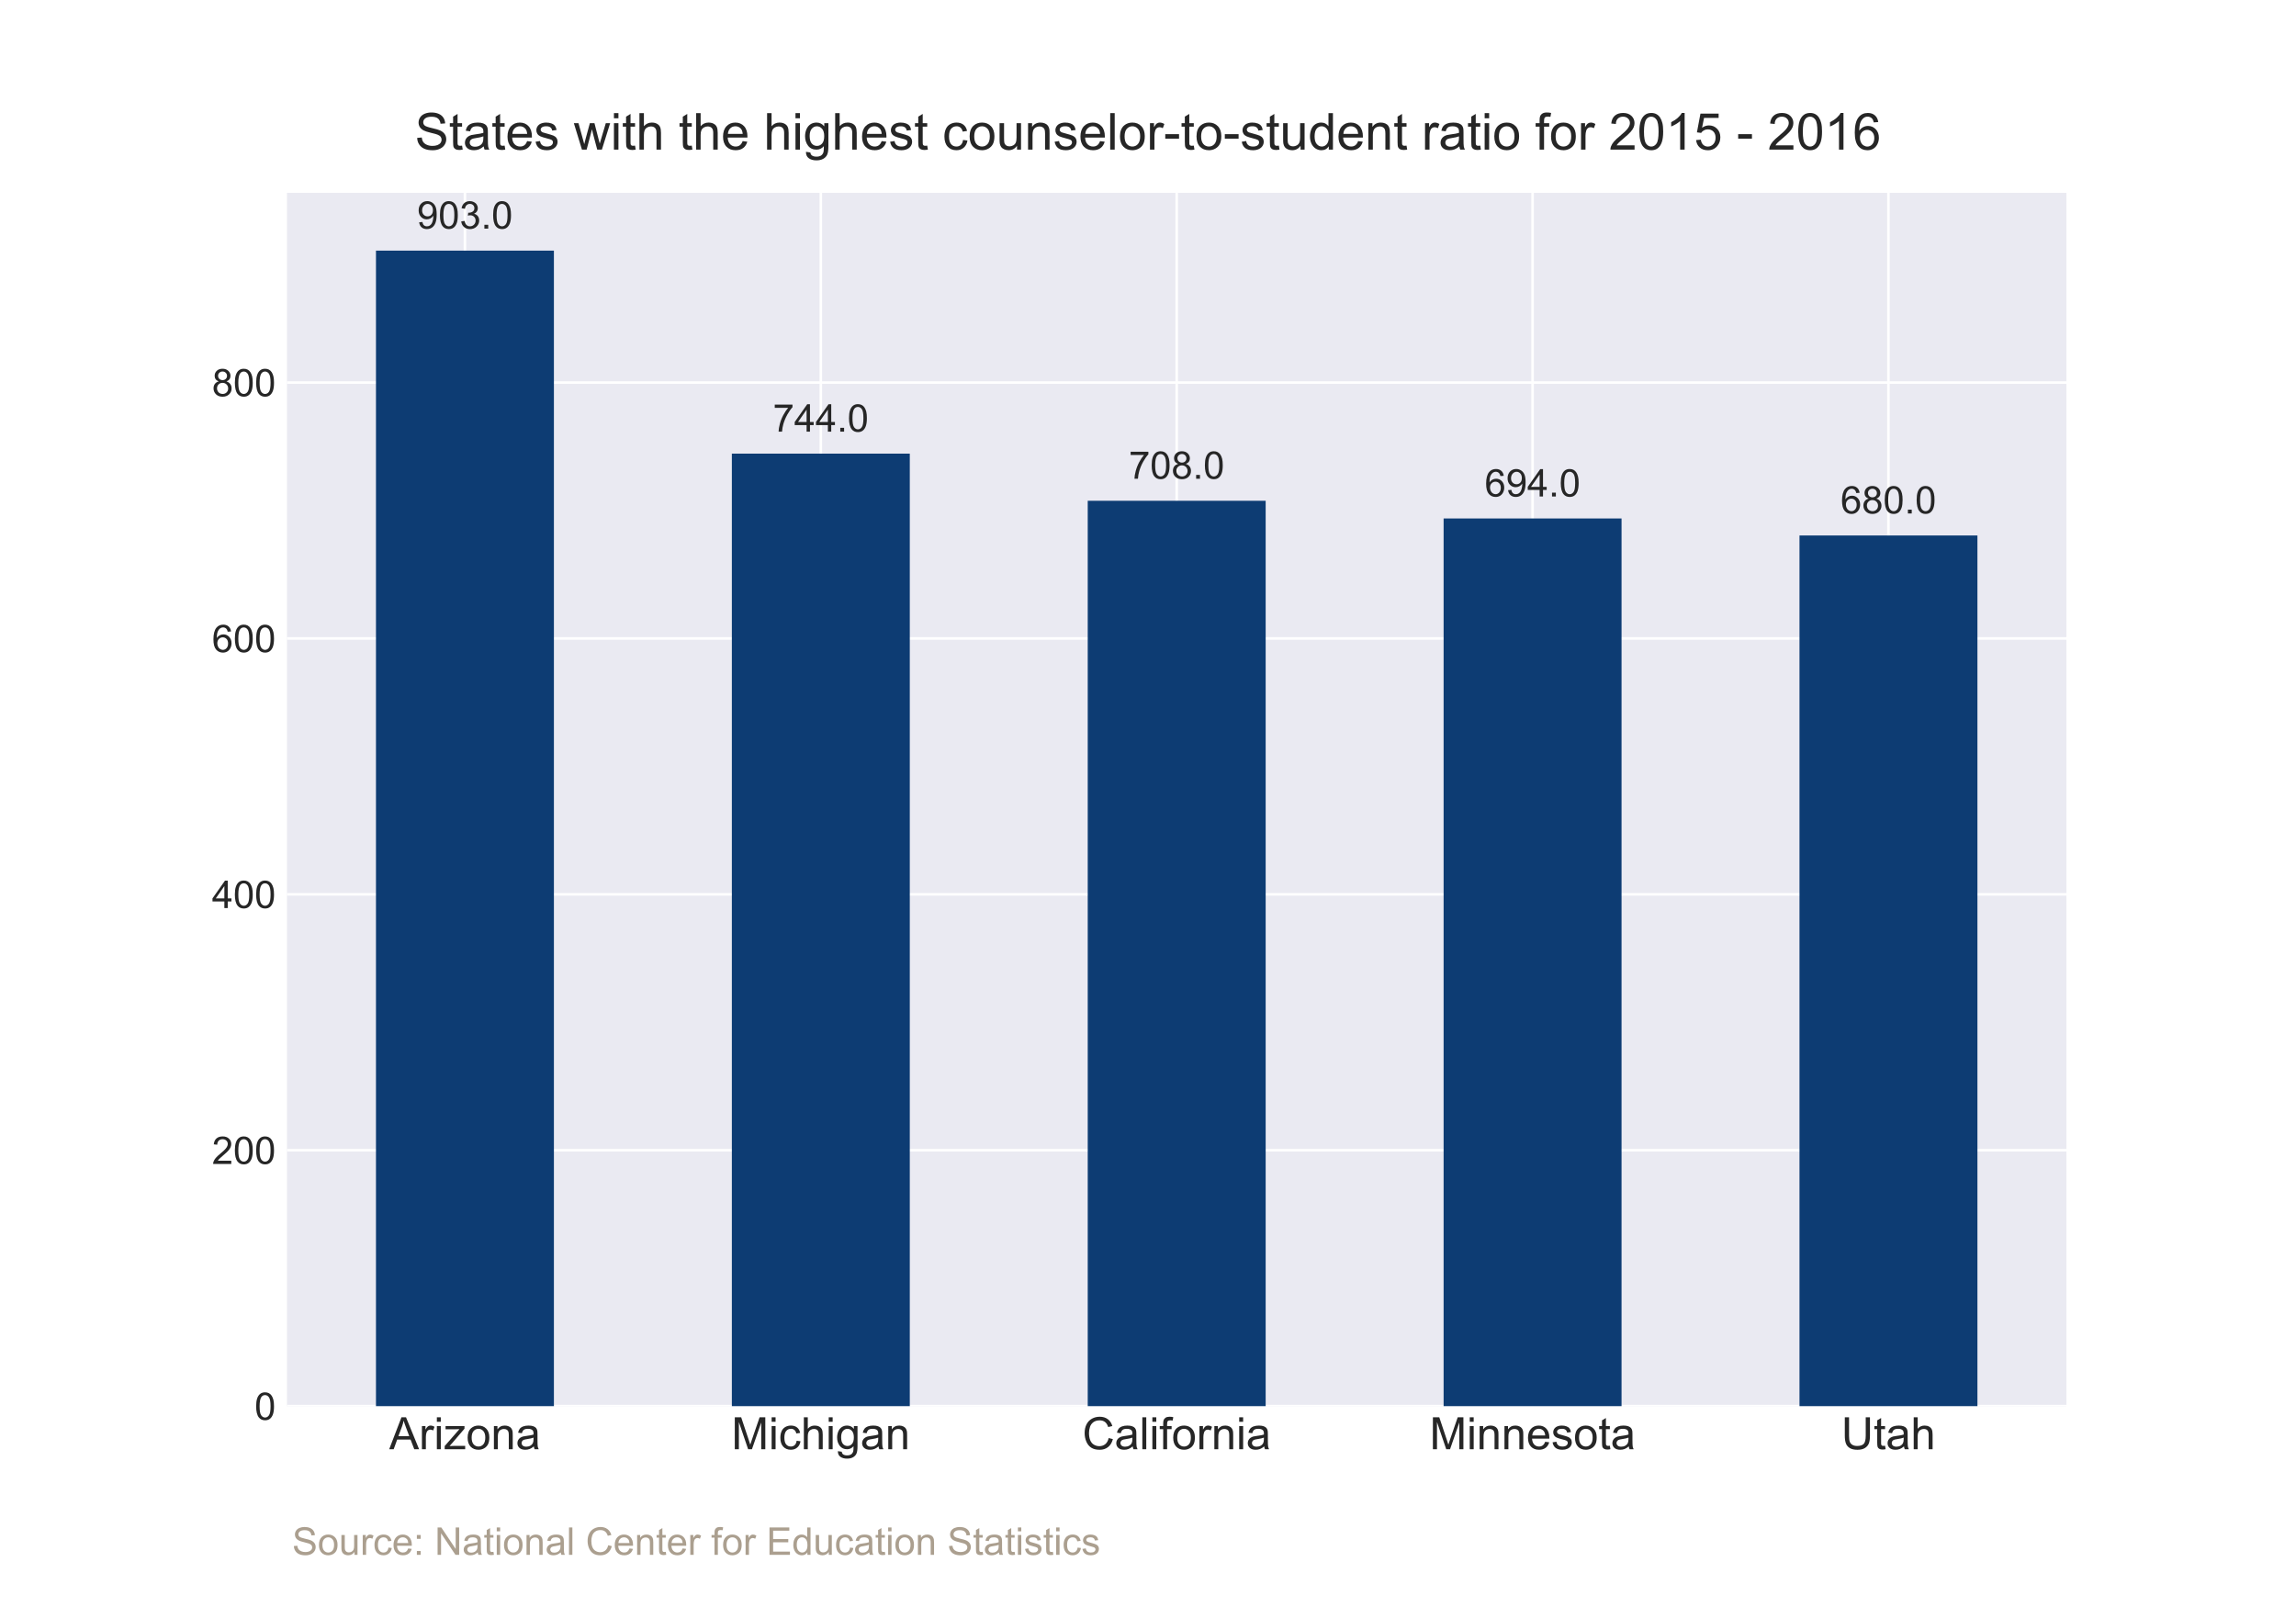
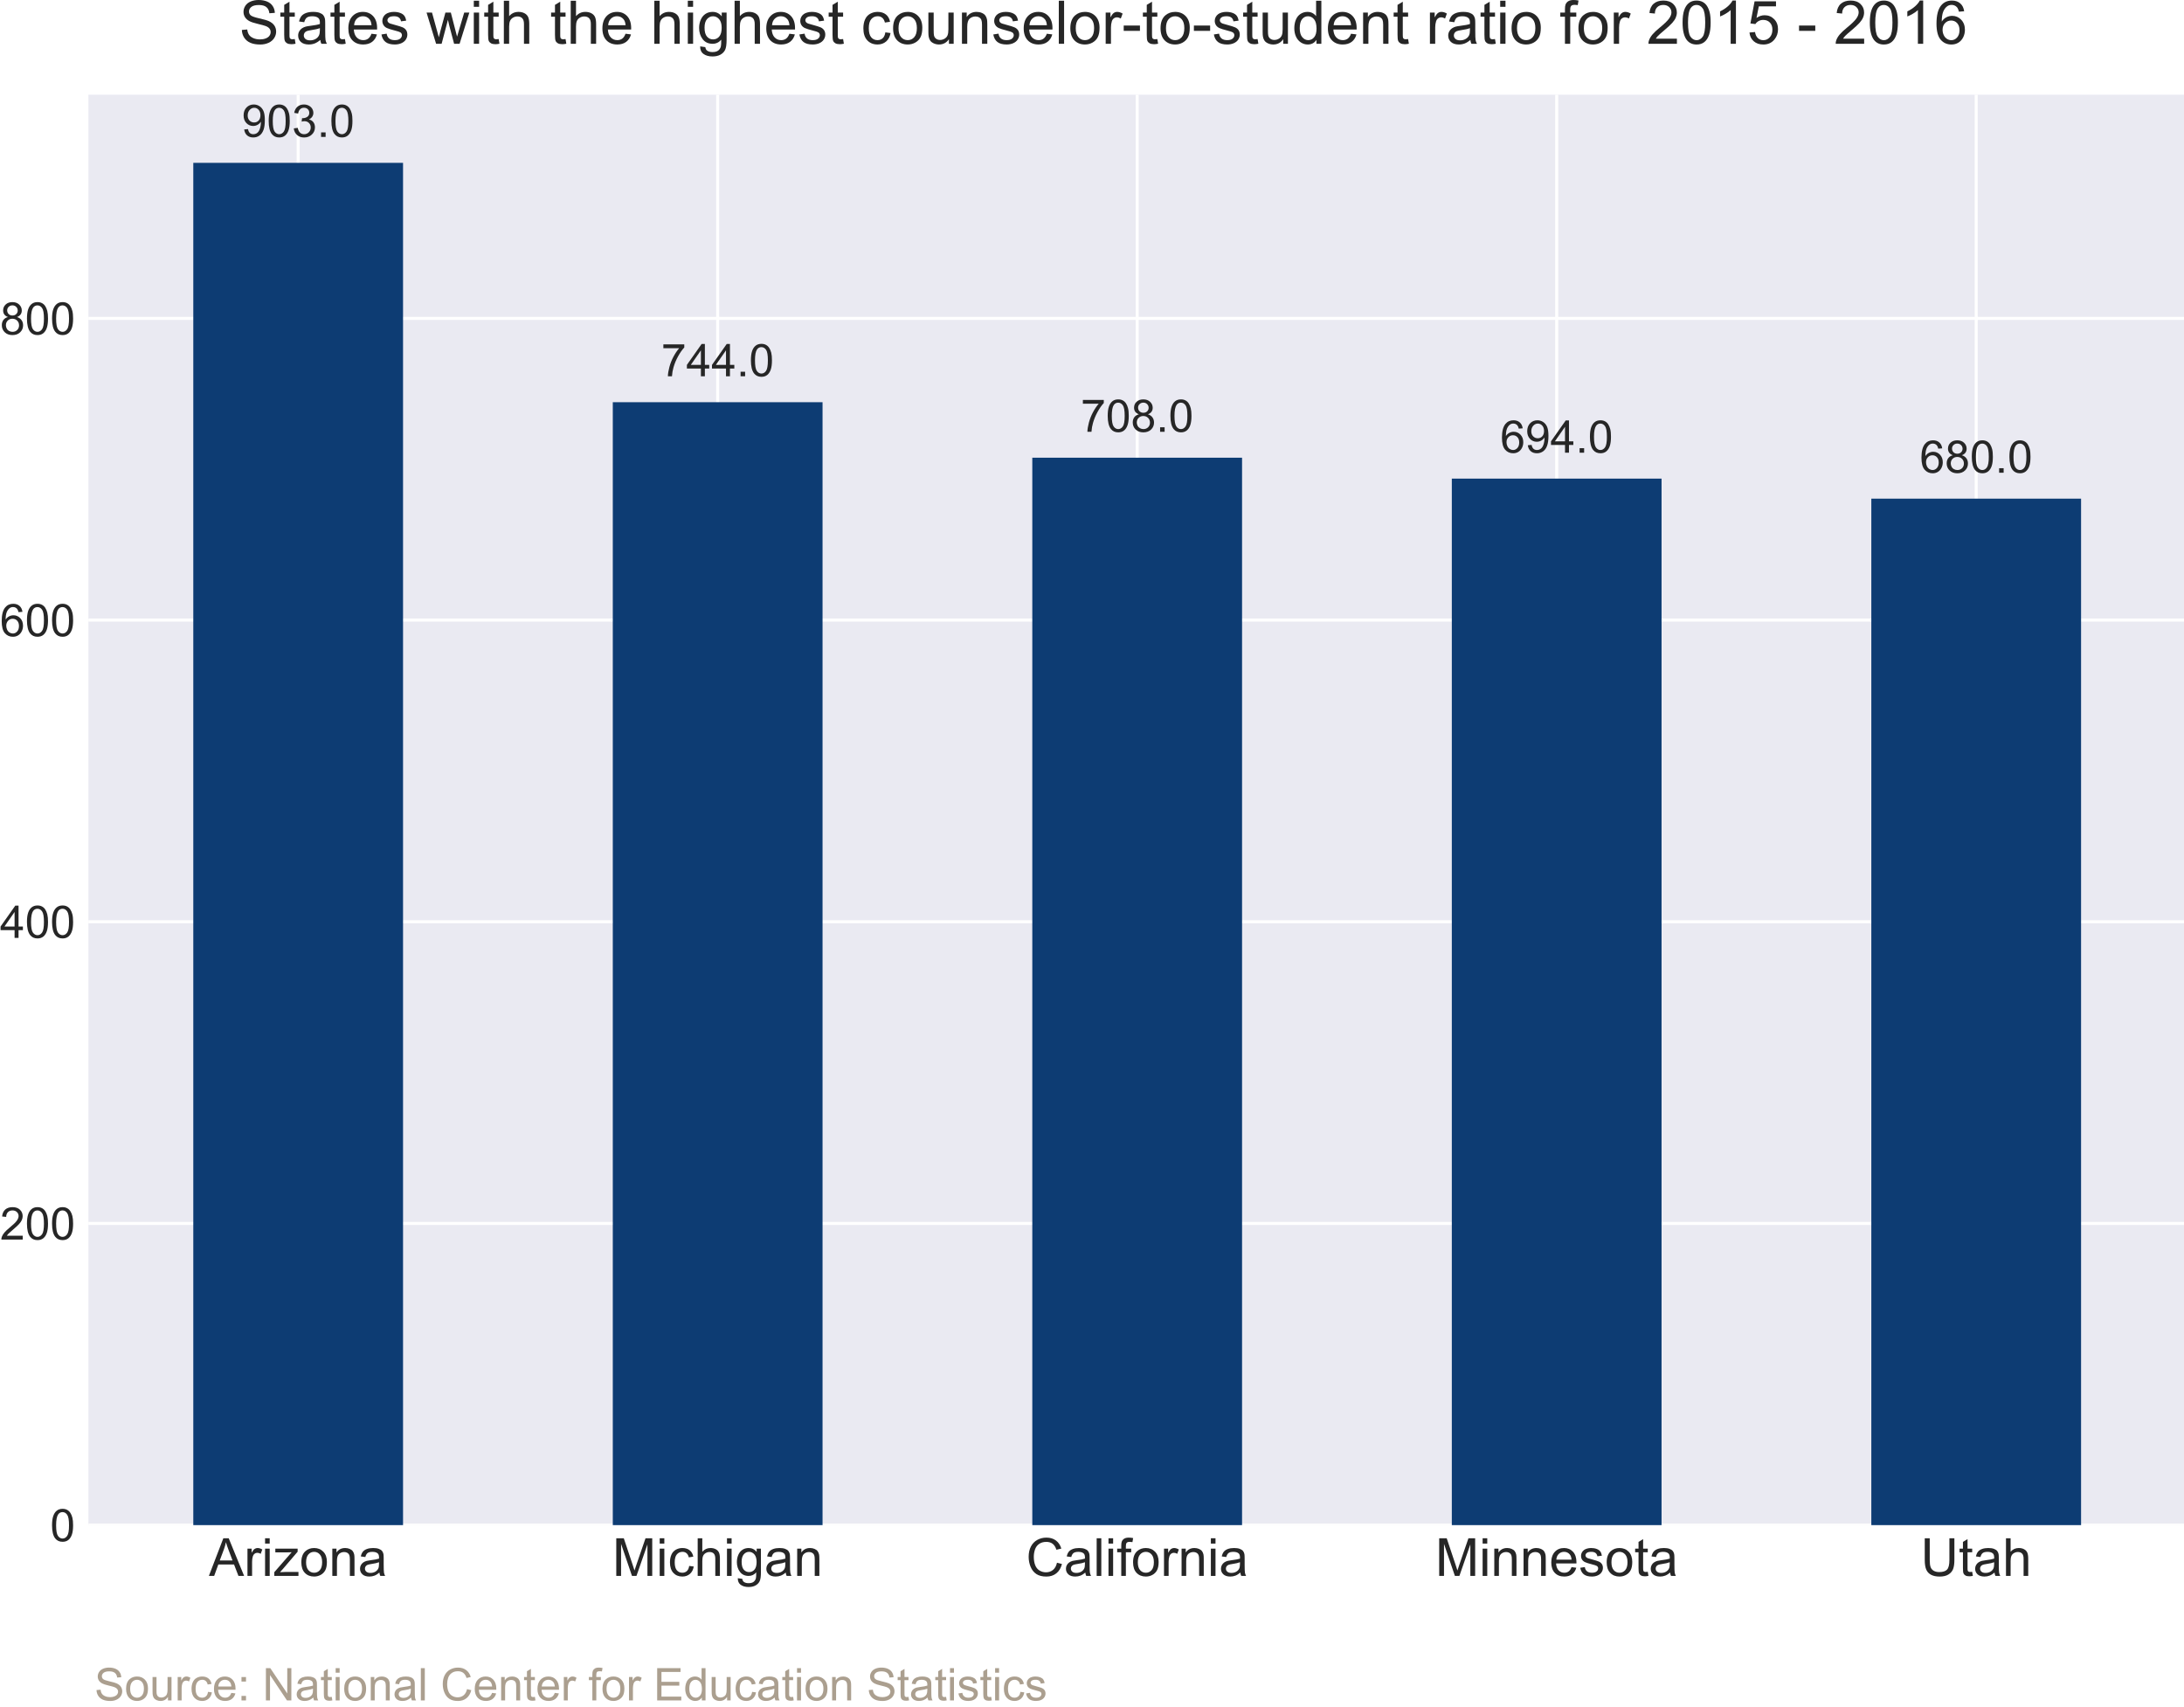
- <svg xmlns="http://www.w3.org/2000/svg" xmlns:xlink="http://www.w3.org/1999/xlink" height="504pt" version="1.1" viewBox="0 0 720 504" width="720pt">
+ <svg xmlns="http://www.w3.org/2000/svg" xmlns:xlink="http://www.w3.org/1999/xlink" height="454pt" version="1.1" viewBox="0 0 581 454" width="581pt">
  <defs>
    <style type="text/css">
*{stroke-linecap:butt;stroke-linejoin:round;}
  </style>
  </defs>
  <g id="figure_1">
    <g id="patch_1">
-       <path d="M 0 504  L 720 504  L 720 0  L 0 0  z " style="fill:#ffffff;" />
+       <path d="M 0 454.746  L 581.519 454.746  L 581.519 0  L 0 0  z " style="fill:#ffffff;" />
    </g>
    <g id="axes_1">
      <g id="patch_2">
-         <path d="M 90 441  L 648 441  L 648 60.48  L 90 60.48  z " style="fill:#eaeaf2;" />
+         <path d="M 23.519 405.72  L 581.519 405.72  L 581.519 25.2  L 23.519 25.2  z " style="fill:#eaeaf2;" />
      </g>
      <g id="matplotlib.axis_1">
        <g id="xtick_1">
          <g id="line2d_1">
-             <path clip-path="url(#p27913b00e4)" d="M 145.8 441  L 145.8 60.48  " style="fill:none;stroke:#ffffff;stroke-linecap:round;stroke-width:0.8;" />
+             <path clip-path="url(#p0f7b3bf9e7)" d="M 79.319 405.72  L 79.319 25.2  " style="fill:none;stroke:#ffffff;stroke-linecap:round;stroke-width:0.8;" />
          </g>
          <g id="line2d_2" />
          <g id="text_1">
            <defs>
              <path d="M -0.141 0  L 27.344 71.578  L 37.547 71.578  L 66.844 0  L 56.062 0  L 47.703 21.688  L 17.781 21.688  L 9.906 0  z M 20.516 29.391  L 44.781 29.391  L 37.312 49.219  Q 33.891 58.25 32.234 64.062  Q 30.859 57.172 28.375 50.391  z " id="ArialMT-41" />
              <path d="M 6.5 0  L 6.5 51.859  L 14.406 51.859  L 14.406 44  Q 17.438 49.516 20 51.266  Q 22.562 53.031 25.641 53.031  Q 30.078 53.031 34.672 50.203  L 31.641 42.047  Q 28.422 43.953 25.203 43.953  Q 22.312 43.953 20.016 42.219  Q 17.719 40.484 16.75 37.406  Q 15.281 32.719 15.281 27.156  L 15.281 0  z " id="ArialMT-72" />
              <path d="M 6.641 61.469  L 6.641 71.578  L 15.438 71.578  L 15.438 61.469  z M 6.641 0  L 6.641 51.859  L 15.438 51.859  L 15.438 0  z " id="ArialMT-69" />
              <path d="M 1.953 0  L 1.953 7.125  L 34.969 45.016  Q 29.344 44.734 25.047 44.734  L 3.906 44.734  L 3.906 51.859  L 46.297 51.859  L 46.297 46.047  L 18.219 13.141  L 12.797 7.125  Q 18.703 7.562 23.875 7.562  L 47.859 7.562  L 47.859 0  z " id="ArialMT-7a" />
              <path d="M 3.328 25.922  Q 3.328 40.328 11.328 47.266  Q 18.016 53.031 27.641 53.031  Q 38.328 53.031 45.109 46.016  Q 51.906 39.016 51.906 26.656  Q 51.906 16.656 48.906 10.906  Q 45.906 5.172 40.156 2  Q 34.422 -1.172 27.641 -1.172  Q 16.75 -1.172 10.031 5.812  Q 3.328 12.797 3.328 25.922  z M 12.359 25.922  Q 12.359 15.969 16.703 11.016  Q 21.047 6.062 27.641 6.062  Q 34.188 6.062 38.531 11.031  Q 42.875 16.016 42.875 26.219  Q 42.875 35.844 38.5 40.797  Q 34.125 45.75 27.641 45.75  Q 21.047 45.75 16.703 40.812  Q 12.359 35.891 12.359 25.922  z " id="ArialMT-6f" />
              <path d="M 6.594 0  L 6.594 51.859  L 14.5 51.859  L 14.5 44.484  Q 20.219 53.031 31 53.031  Q 35.688 53.031 39.625 51.344  Q 43.562 49.656 45.516 46.922  Q 47.469 44.188 48.25 40.438  Q 48.734 37.984 48.734 31.891  L 48.734 0  L 39.938 0  L 39.938 31.547  Q 39.938 36.922 38.906 39.578  Q 37.891 42.234 35.281 43.812  Q 32.672 45.406 29.156 45.406  Q 23.531 45.406 19.453 41.844  Q 15.375 38.281 15.375 28.328  L 15.375 0  z " id="ArialMT-6e" />
              <path d="M 40.438 6.391  Q 35.547 2.25 31.031 0.531  Q 26.516 -1.172 21.344 -1.172  Q 12.797 -1.172 8.203 3  Q 3.609 7.172 3.609 13.672  Q 3.609 17.484 5.344 20.625  Q 7.078 23.781 9.891 25.688  Q 12.703 27.594 16.219 28.562  Q 18.797 29.25 24.031 29.891  Q 34.672 31.156 39.703 32.906  Q 39.75 34.719 39.75 35.203  Q 39.75 40.578 37.25 42.781  Q 33.891 45.75 27.25 45.75  Q 21.047 45.75 18.094 43.578  Q 15.141 41.406 13.719 35.891  L 5.125 37.062  Q 6.297 42.578 8.984 45.969  Q 11.672 49.359 16.75 51.188  Q 21.828 53.031 28.516 53.031  Q 35.156 53.031 39.297 51.469  Q 43.453 49.906 45.406 47.531  Q 47.359 45.172 48.141 41.547  Q 48.578 39.312 48.578 33.453  L 48.578 21.734  Q 48.578 9.469 49.141 6.219  Q 49.703 2.984 51.375 0  L 42.188 0  Q 40.828 2.734 40.438 6.391  z M 39.703 26.031  Q 34.906 24.078 25.344 22.703  Q 19.922 21.922 17.672 20.938  Q 15.438 19.969 14.203 18.094  Q 12.984 16.219 12.984 13.922  Q 12.984 10.406 15.641 8.062  Q 18.312 5.719 23.438 5.719  Q 28.516 5.719 32.469 7.938  Q 36.422 10.156 38.281 14.016  Q 39.703 17 39.703 22.797  z " id="ArialMT-61" />
            </defs>
-             <g style="fill:#262626;" transform="translate(122.0667 454.5209)scale(0.14 -0.14)">
+             <g style="fill:#262626;" transform="translate(55.58609 419.2409)scale(0.14 -0.14)">
              <use xlink:href="#ArialMT-41" />
              <use x="66.699" xlink:href="#ArialMT-72" />
              <use x="100" xlink:href="#ArialMT-69" />
              <use x="122.217" xlink:href="#ArialMT-7a" />
              <use x="172.217" xlink:href="#ArialMT-6f" />
              <use x="227.832" xlink:href="#ArialMT-6e" />
              <use x="283.447" xlink:href="#ArialMT-61" />
            </g>
          </g>
        </g>
        <g id="xtick_2">
          <g id="line2d_3">
-             <path clip-path="url(#p27913b00e4)" d="M 257.4 441  L 257.4 60.48  " style="fill:none;stroke:#ffffff;stroke-linecap:round;stroke-width:0.8;" />
+             <path clip-path="url(#p0f7b3bf9e7)" d="M 190.919 405.72  L 190.919 25.2  " style="fill:none;stroke:#ffffff;stroke-linecap:round;stroke-width:0.8;" />
          </g>
          <g id="line2d_4" />
          <g id="text_2">
            <defs>
              <path d="M 7.422 0  L 7.422 71.578  L 21.688 71.578  L 38.625 20.906  Q 40.969 13.812 42.047 10.297  Q 43.266 14.203 45.844 21.781  L 62.984 71.578  L 75.734 71.578  L 75.734 0  L 66.609 0  L 66.609 59.906  L 45.797 0  L 37.25 0  L 16.547 60.938  L 16.547 0  z " id="ArialMT-4d" />
              <path d="M 40.438 19  L 49.078 17.875  Q 47.656 8.938 41.812 3.875  Q 35.984 -1.172 27.484 -1.172  Q 16.844 -1.172 10.375 5.781  Q 3.906 12.75 3.906 25.734  Q 3.906 34.125 6.688 40.422  Q 9.469 46.734 15.156 49.875  Q 20.844 53.031 27.547 53.031  Q 35.984 53.031 41.359 48.75  Q 46.734 44.484 48.25 36.625  L 39.703 35.297  Q 38.484 40.531 35.375 43.156  Q 32.281 45.797 27.875 45.797  Q 21.234 45.797 17.078 41.031  Q 12.938 36.281 12.938 25.984  Q 12.938 15.531 16.938 10.797  Q 20.953 6.062 27.391 6.062  Q 32.562 6.062 36.031 9.234  Q 39.5 12.406 40.438 19  z " id="ArialMT-63" />
              <path d="M 6.594 0  L 6.594 71.578  L 15.375 71.578  L 15.375 45.906  Q 21.531 53.031 30.906 53.031  Q 36.672 53.031 40.922 50.75  Q 45.172 48.484 47 44.484  Q 48.828 40.484 48.828 32.859  L 48.828 0  L 40.047 0  L 40.047 32.859  Q 40.047 39.453 37.188 42.453  Q 34.328 45.453 29.109 45.453  Q 25.203 45.453 21.75 43.422  Q 18.312 41.406 16.844 37.938  Q 15.375 34.469 15.375 28.375  L 15.375 0  z " id="ArialMT-68" />
              <path d="M 4.984 -4.297  L 13.531 -5.562  Q 14.062 -9.516 16.5 -11.328  Q 19.781 -13.766 25.438 -13.766  Q 31.547 -13.766 34.859 -11.328  Q 38.188 -8.891 39.359 -4.5  Q 40.047 -1.812 39.984 6.781  Q 34.234 0 25.641 0  Q 14.938 0 9.078 7.719  Q 3.219 15.438 3.219 26.219  Q 3.219 33.641 5.906 39.906  Q 8.594 46.188 13.688 49.609  Q 18.797 53.031 25.688 53.031  Q 34.859 53.031 40.828 45.609  L 40.828 51.859  L 48.922 51.859  L 48.922 7.031  Q 48.922 -5.078 46.453 -10.125  Q 44 -15.188 38.641 -18.109  Q 33.297 -21.047 25.484 -21.047  Q 16.219 -21.047 10.5 -16.875  Q 4.781 -12.703 4.984 -4.297  z M 12.25 26.859  Q 12.25 16.656 16.297 11.969  Q 20.359 7.281 26.469 7.281  Q 32.516 7.281 36.609 11.938  Q 40.719 16.609 40.719 26.562  Q 40.719 36.078 36.5 40.906  Q 32.281 45.75 26.312 45.75  Q 20.453 45.75 16.344 40.984  Q 12.25 36.234 12.25 26.859  z " id="ArialMT-67" />
            </defs>
-             <g style="fill:#262626;" transform="translate(229.388 454.5209)scale(0.14 -0.14)">
+             <g style="fill:#262626;" transform="translate(162.9073 419.2409)scale(0.14 -0.14)">
              <use xlink:href="#ArialMT-4d" />
              <use x="83.301" xlink:href="#ArialMT-69" />
              <use x="105.518" xlink:href="#ArialMT-63" />
              <use x="155.518" xlink:href="#ArialMT-68" />
              <use x="211.133" xlink:href="#ArialMT-69" />
              <use x="233.35" xlink:href="#ArialMT-67" />
              <use x="288.965" xlink:href="#ArialMT-61" />
              <use x="344.58" xlink:href="#ArialMT-6e" />
            </g>
          </g>
        </g>
        <g id="xtick_3">
          <g id="line2d_5">
-             <path clip-path="url(#p27913b00e4)" d="M 369 441  L 369 60.48  " style="fill:none;stroke:#ffffff;stroke-linecap:round;stroke-width:0.8;" />
+             <path clip-path="url(#p0f7b3bf9e7)" d="M 302.519 405.72  L 302.519 25.2  " style="fill:none;stroke:#ffffff;stroke-linecap:round;stroke-width:0.8;" />
          </g>
          <g id="line2d_6" />
          <g id="text_3">
            <defs>
              <path d="M 58.797 25.094  L 68.266 22.703  Q 65.281 11.031 57.547 4.906  Q 49.812 -1.219 38.625 -1.219  Q 27.047 -1.219 19.797 3.484  Q 12.547 8.203 8.766 17.141  Q 4.984 26.078 4.984 36.328  Q 4.984 47.516 9.25 55.828  Q 13.531 64.156 21.406 68.469  Q 29.297 72.797 38.766 72.797  Q 49.516 72.797 56.828 67.328  Q 64.156 61.859 67.047 51.953  L 57.719 49.75  Q 55.219 57.562 50.484 61.125  Q 45.75 64.703 38.578 64.703  Q 30.328 64.703 24.781 60.734  Q 19.234 56.781 16.984 50.109  Q 14.75 43.453 14.75 36.375  Q 14.75 27.25 17.406 20.438  Q 20.062 13.625 25.672 10.25  Q 31.297 6.891 37.844 6.891  Q 45.797 6.891 51.312 11.469  Q 56.844 16.062 58.797 25.094  z " id="ArialMT-43" />
              <path d="M 6.391 0  L 6.391 71.578  L 15.188 71.578  L 15.188 0  z " id="ArialMT-6c" />
              <path d="M 8.688 0  L 8.688 45.016  L 0.922 45.016  L 0.922 51.859  L 8.688 51.859  L 8.688 57.375  Q 8.688 62.594 9.625 65.141  Q 10.891 68.562 14.078 70.672  Q 17.281 72.797 23.047 72.797  Q 26.766 72.797 31.25 71.922  L 29.938 64.266  Q 27.203 64.75 24.75 64.75  Q 20.75 64.75 19.094 63.031  Q 17.438 61.328 17.438 56.641  L 17.438 51.859  L 27.547 51.859  L 27.547 45.016  L 17.438 45.016  L 17.438 0  z " id="ArialMT-66" />
            </defs>
-             <g style="fill:#262626;" transform="translate(339.4327 454.5209)scale(0.14 -0.14)">
+             <g style="fill:#262626;" transform="translate(272.952 419.2409)scale(0.14 -0.14)">
              <use xlink:href="#ArialMT-43" />
              <use x="72.217" xlink:href="#ArialMT-61" />
              <use x="127.832" xlink:href="#ArialMT-6c" />
              <use x="150.049" xlink:href="#ArialMT-69" />
              <use x="172.266" xlink:href="#ArialMT-66" />
              <use x="200.049" xlink:href="#ArialMT-6f" />
              <use x="255.664" xlink:href="#ArialMT-72" />
              <use x="288.965" xlink:href="#ArialMT-6e" />
              <use x="344.58" xlink:href="#ArialMT-69" />
              <use x="366.797" xlink:href="#ArialMT-61" />
            </g>
          </g>
        </g>
        <g id="xtick_4">
          <g id="line2d_7">
-             <path clip-path="url(#p27913b00e4)" d="M 480.6 441  L 480.6 60.48  " style="fill:none;stroke:#ffffff;stroke-linecap:round;stroke-width:0.8;" />
+             <path clip-path="url(#p0f7b3bf9e7)" d="M 414.119 405.72  L 414.119 25.2  " style="fill:none;stroke:#ffffff;stroke-linecap:round;stroke-width:0.8;" />
          </g>
          <g id="line2d_8" />
          <g id="text_4">
            <defs>
              <path d="M 42.094 16.703  L 51.172 15.578  Q 49.031 7.625 43.219 3.219  Q 37.406 -1.172 28.375 -1.172  Q 17 -1.172 10.328 5.828  Q 3.656 12.844 3.656 25.484  Q 3.656 38.578 10.391 45.797  Q 17.141 53.031 27.875 53.031  Q 38.281 53.031 44.875 45.953  Q 51.469 38.875 51.469 26.031  Q 51.469 25.25 51.422 23.688  L 12.75 23.688  Q 13.234 15.141 17.578 10.594  Q 21.922 6.062 28.422 6.062  Q 33.25 6.062 36.672 8.594  Q 40.094 11.141 42.094 16.703  z M 13.234 30.906  L 42.188 30.906  Q 41.609 37.453 38.875 40.719  Q 34.672 45.797 27.984 45.797  Q 21.922 45.797 17.797 41.75  Q 13.672 37.703 13.234 30.906  z " id="ArialMT-65" />
              <path d="M 3.078 15.484  L 11.766 16.844  Q 12.5 11.625 15.844 8.844  Q 19.188 6.062 25.203 6.062  Q 31.25 6.062 34.172 8.516  Q 37.109 10.984 37.109 14.312  Q 37.109 17.281 34.516 19  Q 32.719 20.172 25.531 21.969  Q 15.875 24.422 12.141 26.203  Q 8.406 27.984 6.469 31.125  Q 4.547 34.281 4.547 38.094  Q 4.547 41.547 6.125 44.5  Q 7.719 47.469 10.453 49.422  Q 12.5 50.922 16.031 51.969  Q 19.578 53.031 23.641 53.031  Q 29.734 53.031 34.344 51.266  Q 38.969 49.516 41.156 46.5  Q 43.359 43.5 44.188 38.484  L 35.594 37.312  Q 35.016 41.312 32.203 43.547  Q 29.391 45.797 24.266 45.797  Q 18.219 45.797 15.625 43.797  Q 13.031 41.797 13.031 39.109  Q 13.031 37.406 14.109 36.031  Q 15.188 34.625 17.484 33.688  Q 18.797 33.203 25.25 31.453  Q 34.578 28.953 38.25 27.359  Q 41.938 25.781 44.031 22.75  Q 46.141 19.734 46.141 15.234  Q 46.141 10.844 43.578 6.953  Q 41.016 3.078 36.172 0.953  Q 31.344 -1.172 25.25 -1.172  Q 15.141 -1.172 9.844 3.031  Q 4.547 7.234 3.078 15.484  z " id="ArialMT-73" />
              <path d="M 25.781 7.859  L 27.047 0.094  Q 23.344 -0.688 20.406 -0.688  Q 15.625 -0.688 12.984 0.828  Q 10.359 2.344 9.281 4.812  Q 8.203 7.281 8.203 15.188  L 8.203 45.016  L 1.766 45.016  L 1.766 51.859  L 8.203 51.859  L 8.203 64.703  L 16.938 69.969  L 16.938 51.859  L 25.781 51.859  L 25.781 45.016  L 16.938 45.016  L 16.938 14.703  Q 16.938 10.938 17.406 9.859  Q 17.875 8.797 18.922 8.156  Q 19.969 7.516 21.922 7.516  Q 23.391 7.516 25.781 7.859  z " id="ArialMT-74" />
            </defs>
-             <g style="fill:#262626;" transform="translate(448.3059 454.5209)scale(0.14 -0.14)">
+             <g style="fill:#262626;" transform="translate(381.8253 419.2409)scale(0.14 -0.14)">
              <use xlink:href="#ArialMT-4d" />
              <use x="83.301" xlink:href="#ArialMT-69" />
              <use x="105.518" xlink:href="#ArialMT-6e" />
              <use x="161.133" xlink:href="#ArialMT-6e" />
              <use x="216.748" xlink:href="#ArialMT-65" />
              <use x="272.363" xlink:href="#ArialMT-73" />
              <use x="322.363" xlink:href="#ArialMT-6f" />
              <use x="377.979" xlink:href="#ArialMT-74" />
              <use x="405.762" xlink:href="#ArialMT-61" />
            </g>
          </g>
        </g>
        <g id="xtick_5">
          <g id="line2d_9">
-             <path clip-path="url(#p27913b00e4)" d="M 592.2 441  L 592.2 60.48  " style="fill:none;stroke:#ffffff;stroke-linecap:round;stroke-width:0.8;" />
+             <path clip-path="url(#p0f7b3bf9e7)" d="M 525.719 405.72  L 525.719 25.2  " style="fill:none;stroke:#ffffff;stroke-linecap:round;stroke-width:0.8;" />
          </g>
          <g id="line2d_10" />
          <g id="text_5">
            <defs>
              <path d="M 54.688 71.578  L 64.156 71.578  L 64.156 30.219  Q 64.156 19.438 61.719 13.078  Q 59.281 6.734 52.906 2.75  Q 46.531 -1.219 36.188 -1.219  Q 26.125 -1.219 19.719 2.25  Q 13.328 5.719 10.594 12.281  Q 7.859 18.844 7.859 30.219  L 7.859 71.578  L 17.328 71.578  L 17.328 30.281  Q 17.328 20.953 19.062 16.531  Q 20.797 12.109 25.016 9.719  Q 29.25 7.328 35.359 7.328  Q 45.797 7.328 50.234 12.062  Q 54.688 16.797 54.688 30.281  z " id="ArialMT-55" />
            </defs>
-             <g style="fill:#262626;" transform="translate(577.4147 454.5209)scale(0.14 -0.14)">
+             <g style="fill:#262626;" transform="translate(510.9341 419.2409)scale(0.14 -0.14)">
              <use xlink:href="#ArialMT-55" />
              <use x="72.217" xlink:href="#ArialMT-74" />
              <use x="100" xlink:href="#ArialMT-61" />
              <use x="155.615" xlink:href="#ArialMT-68" />
            </g>
          </g>
        </g>
        <g id="text_6">
          <defs>
            <path d="M 4.5 23  L 13.422 23.781  Q 14.062 18.406 16.375 14.969  Q 18.703 11.531 23.578 9.406  Q 28.469 7.281 34.578 7.281  Q 39.984 7.281 44.141 8.891  Q 48.297 10.5 50.312 13.297  Q 52.344 16.109 52.344 19.438  Q 52.344 22.797 50.391 25.312  Q 48.438 27.828 43.953 29.547  Q 41.062 30.672 31.203 33.031  Q 21.344 35.406 17.391 37.5  Q 12.25 40.188 9.734 44.156  Q 7.234 48.141 7.234 53.078  Q 7.234 58.5 10.297 63.203  Q 13.375 67.922 19.281 70.359  Q 25.203 72.797 32.422 72.797  Q 40.375 72.797 46.453 70.234  Q 52.547 67.672 55.812 62.688  Q 59.078 57.719 59.328 51.422  L 50.25 50.734  Q 49.516 57.516 45.281 60.984  Q 41.062 64.453 32.812 64.453  Q 24.219 64.453 20.281 61.297  Q 16.359 58.156 16.359 53.719  Q 16.359 49.859 19.141 47.359  Q 21.875 44.875 33.422 42.266  Q 44.969 39.656 49.266 37.703  Q 55.516 34.812 58.484 30.391  Q 61.469 25.984 61.469 20.219  Q 61.469 14.5 58.203 9.438  Q 54.938 4.391 48.797 1.578  Q 42.672 -1.219 35.016 -1.219  Q 25.297 -1.219 18.719 1.609  Q 12.156 4.438 8.422 10.125  Q 4.688 15.828 4.5 23  z " id="ArialMT-53" />
            <path d="M 40.578 0  L 40.578 7.625  Q 34.516 -1.172 24.125 -1.172  Q 19.531 -1.172 15.547 0.578  Q 11.578 2.344 9.641 5  Q 7.719 7.672 6.938 11.531  Q 6.391 14.109 6.391 19.734  L 6.391 51.859  L 15.188 51.859  L 15.188 23.094  Q 15.188 16.219 15.719 13.812  Q 16.547 10.359 19.234 8.375  Q 21.922 6.391 25.875 6.391  Q 29.828 6.391 33.297 8.422  Q 36.766 10.453 38.203 13.938  Q 39.656 17.438 39.656 24.078  L 39.656 51.859  L 48.438 51.859  L 48.438 0  z " id="ArialMT-75" />
            <path d="M 9.031 41.844  L 9.031 51.859  L 19.047 51.859  L 19.047 41.844  z M 9.031 0  L 9.031 10.016  L 19.047 10.016  L 19.047 0  z " id="ArialMT-3a" />
            <path id="ArialMT-20" />
            <path d="M 7.625 0  L 7.625 71.578  L 17.328 71.578  L 54.938 15.375  L 54.938 71.578  L 64.016 71.578  L 64.016 0  L 54.297 0  L 16.703 56.25  L 16.703 0  z " id="ArialMT-4e" />
            <path d="M 7.906 0  L 7.906 71.578  L 59.672 71.578  L 59.672 63.141  L 17.391 63.141  L 17.391 41.219  L 56.984 41.219  L 56.984 32.812  L 17.391 32.812  L 17.391 8.453  L 61.328 8.453  L 61.328 0  z " id="ArialMT-45" />
            <path d="M 40.234 0  L 40.234 6.547  Q 35.297 -1.172 25.734 -1.172  Q 19.531 -1.172 14.328 2.25  Q 9.125 5.672 6.266 11.797  Q 3.422 17.922 3.422 25.875  Q 3.422 33.641 6 39.969  Q 8.594 46.297 13.766 49.656  Q 18.953 53.031 25.344 53.031  Q 30.031 53.031 33.688 51.047  Q 37.359 49.078 39.656 45.906  L 39.656 71.578  L 48.391 71.578  L 48.391 0  z M 12.453 25.875  Q 12.453 15.922 16.641 10.984  Q 20.844 6.062 26.562 6.062  Q 32.328 6.062 36.344 10.766  Q 40.375 15.484 40.375 25.141  Q 40.375 35.797 36.266 40.766  Q 32.172 45.75 26.172 45.75  Q 20.312 45.75 16.375 40.969  Q 12.453 36.188 12.453 25.875  z " id="ArialMT-64" />
          </defs>
-           <g style="fill:#ab9f8f;" transform="translate(91.61719 487.6414)scale(0.12 -0.12)">
+           <g style="fill:#ab9f8f;" transform="translate(25.13656 452.3614)scale(0.12 -0.12)">
            <use xlink:href="#ArialMT-53" />
            <use x="66.699" xlink:href="#ArialMT-6f" />
            <use x="122.314" xlink:href="#ArialMT-75" />
            <use x="177.93" xlink:href="#ArialMT-72" />
            <use x="211.23" xlink:href="#ArialMT-63" />
            <use x="261.23" xlink:href="#ArialMT-65" />
            <use x="316.846" xlink:href="#ArialMT-3a" />
            <use x="344.629" xlink:href="#ArialMT-20" />
            <use x="372.412" xlink:href="#ArialMT-4e" />
            <use x="444.629" xlink:href="#ArialMT-61" />
            <use x="500.244" xlink:href="#ArialMT-74" />
            <use x="528.027" xlink:href="#ArialMT-69" />
            <use x="550.244" xlink:href="#ArialMT-6f" />
            <use x="605.859" xlink:href="#ArialMT-6e" />
            <use x="661.475" xlink:href="#ArialMT-61" />
            <use x="717.09" xlink:href="#ArialMT-6c" />
            <use x="739.307" xlink:href="#ArialMT-20" />
            <use x="767.09" xlink:href="#ArialMT-43" />
            <use x="839.307" xlink:href="#ArialMT-65" />
            <use x="894.922" xlink:href="#ArialMT-6e" />
            <use x="950.537" xlink:href="#ArialMT-74" />
            <use x="978.32" xlink:href="#ArialMT-65" />
            <use x="1033.936" xlink:href="#ArialMT-72" />
            <use x="1067.236" xlink:href="#ArialMT-20" />
            <use x="1095.02" xlink:href="#ArialMT-66" />
            <use x="1122.803" xlink:href="#ArialMT-6f" />
            <use x="1178.418" xlink:href="#ArialMT-72" />
            <use x="1211.719" xlink:href="#ArialMT-20" />
            <use x="1239.502" xlink:href="#ArialMT-45" />
            <use x="1306.201" xlink:href="#ArialMT-64" />
            <use x="1361.816" xlink:href="#ArialMT-75" />
            <use x="1417.432" xlink:href="#ArialMT-63" />
            <use x="1467.432" xlink:href="#ArialMT-61" />
            <use x="1523.047" xlink:href="#ArialMT-74" />
            <use x="1550.83" xlink:href="#ArialMT-69" />
            <use x="1573.047" xlink:href="#ArialMT-6f" />
            <use x="1628.662" xlink:href="#ArialMT-6e" />
            <use x="1684.277" xlink:href="#ArialMT-20" />
            <use x="1712.061" xlink:href="#ArialMT-53" />
            <use x="1778.76" xlink:href="#ArialMT-74" />
            <use x="1806.543" xlink:href="#ArialMT-61" />
            <use x="1862.158" xlink:href="#ArialMT-74" />
            <use x="1889.941" xlink:href="#ArialMT-69" />
            <use x="1912.158" xlink:href="#ArialMT-73" />
            <use x="1962.158" xlink:href="#ArialMT-74" />
            <use x="1989.941" xlink:href="#ArialMT-69" />
            <use x="2012.158" xlink:href="#ArialMT-63" />
            <use x="2062.158" xlink:href="#ArialMT-73" />
          </g>
        </g>
      </g>
      <g id="matplotlib.axis_2">
        <g id="ytick_1">
          <g id="line2d_11">
-             <path clip-path="url(#p27913b00e4)" d="M 90 441  L 648 441  " style="fill:none;stroke:#ffffff;stroke-linecap:round;stroke-width:0.8;" />
+             <path clip-path="url(#p0f7b3bf9e7)" d="M 23.519 405.72  L 581.519 405.72  " style="fill:none;stroke:#ffffff;stroke-linecap:round;stroke-width:0.8;" />
          </g>
          <g id="line2d_12" />
          <g id="text_7">
            <defs>
              <path d="M 4.156 35.297  Q 4.156 48 6.766 55.734  Q 9.375 63.484 14.516 67.672  Q 19.672 71.875 27.484 71.875  Q 33.25 71.875 37.594 69.547  Q 41.938 67.234 44.766 62.859  Q 47.609 58.5 49.219 52.219  Q 50.828 45.953 50.828 35.297  Q 50.828 22.703 48.234 14.969  Q 45.656 7.234 40.5 3  Q 35.359 -1.219 27.484 -1.219  Q 17.141 -1.219 11.234 6.203  Q 4.156 15.141 4.156 35.297  z M 13.188 35.297  Q 13.188 17.672 17.312 11.828  Q 21.438 6 27.484 6  Q 33.547 6 37.672 11.859  Q 41.797 17.719 41.797 35.297  Q 41.797 52.984 37.672 58.781  Q 33.547 64.594 27.391 64.594  Q 21.344 64.594 17.719 59.469  Q 13.188 52.938 13.188 35.297  z " id="ArialMT-30" />
            </defs>
-             <g style="fill:#262626;" transform="translate(79.82688 445.2947)scale(0.12 -0.12)">
+             <g style="fill:#262626;" transform="translate(13.34625 410.0147)scale(0.12 -0.12)">
              <use xlink:href="#ArialMT-30" />
            </g>
          </g>
        </g>
        <g id="ytick_2">
          <g id="line2d_13">
-             <path clip-path="url(#p27913b00e4)" d="M 90 360.745  L 648 360.745  " style="fill:none;stroke:#ffffff;stroke-linecap:round;stroke-width:0.8;" />
+             <path clip-path="url(#p0f7b3bf9e7)" d="M 23.519 325.465  L 581.519 325.465  " style="fill:none;stroke:#ffffff;stroke-linecap:round;stroke-width:0.8;" />
          </g>
          <g id="line2d_14" />
          <g id="text_8">
            <defs>
              <path d="M 50.344 8.453  L 50.344 0  L 3.031 0  Q 2.938 3.172 4.047 6.109  Q 5.859 10.938 9.828 15.625  Q 13.812 20.312 21.344 26.469  Q 33.016 36.031 37.109 41.625  Q 41.219 47.219 41.219 52.203  Q 41.219 57.422 37.469 61  Q 33.734 64.594 27.734 64.594  Q 21.391 64.594 17.578 60.781  Q 13.766 56.984 13.719 50.25  L 4.688 51.172  Q 5.609 61.281 11.656 66.578  Q 17.719 71.875 27.938 71.875  Q 38.234 71.875 44.234 66.156  Q 50.25 60.453 50.25 52  Q 50.25 47.703 48.484 43.547  Q 46.734 39.406 42.656 34.812  Q 38.578 30.219 29.109 22.219  Q 21.188 15.578 18.938 13.203  Q 16.703 10.844 15.234 8.453  z " id="ArialMT-32" />
            </defs>
-             <g style="fill:#262626;" transform="translate(66.48063 365.0395)scale(0.12 -0.12)">
+             <g style="fill:#262626;" transform="translate(-0 329.7595)scale(0.12 -0.12)">
              <use xlink:href="#ArialMT-32" />
              <use x="55.615" xlink:href="#ArialMT-30" />
              <use x="111.23" xlink:href="#ArialMT-30" />
            </g>
          </g>
        </g>
        <g id="ytick_3">
          <g id="line2d_15">
-             <path clip-path="url(#p27913b00e4)" d="M 90 280.49  L 648 280.49  " style="fill:none;stroke:#ffffff;stroke-linecap:round;stroke-width:0.8;" />
+             <path clip-path="url(#p0f7b3bf9e7)" d="M 23.519 245.21  L 581.519 245.21  " style="fill:none;stroke:#ffffff;stroke-linecap:round;stroke-width:0.8;" />
          </g>
          <g id="line2d_16" />
          <g id="text_9">
            <defs>
              <path d="M 32.328 0  L 32.328 17.141  L 1.266 17.141  L 1.266 25.203  L 33.938 71.578  L 41.109 71.578  L 41.109 25.203  L 50.781 25.203  L 50.781 17.141  L 41.109 17.141  L 41.109 0  z M 32.328 25.203  L 32.328 57.469  L 9.906 25.203  z " id="ArialMT-34" />
            </defs>
-             <g style="fill:#262626;" transform="translate(66.48063 284.7844)scale(0.12 -0.12)">
+             <g style="fill:#262626;" transform="translate(-0 249.5044)scale(0.12 -0.12)">
              <use xlink:href="#ArialMT-34" />
              <use x="55.615" xlink:href="#ArialMT-30" />
              <use x="111.23" xlink:href="#ArialMT-30" />
            </g>
          </g>
        </g>
        <g id="ytick_4">
          <g id="line2d_17">
-             <path clip-path="url(#p27913b00e4)" d="M 90 200.235  L 648 200.235  " style="fill:none;stroke:#ffffff;stroke-linecap:round;stroke-width:0.8;" />
+             <path clip-path="url(#p0f7b3bf9e7)" d="M 23.519 164.955  L 581.519 164.955  " style="fill:none;stroke:#ffffff;stroke-linecap:round;stroke-width:0.8;" />
          </g>
          <g id="line2d_18" />
          <g id="text_10">
            <defs>
              <path d="M 49.75 54.047  L 41.016 53.375  Q 39.844 58.547 37.703 60.891  Q 34.125 64.656 28.906 64.656  Q 24.703 64.656 21.531 62.312  Q 17.391 59.281 14.984 53.469  Q 12.594 47.656 12.5 36.922  Q 15.672 41.75 20.266 44.094  Q 24.859 46.438 29.891 46.438  Q 38.672 46.438 44.844 39.969  Q 51.031 33.5 51.031 23.25  Q 51.031 16.5 48.125 10.719  Q 45.219 4.938 40.141 1.859  Q 35.062 -1.219 28.609 -1.219  Q 17.625 -1.219 10.688 6.859  Q 3.766 14.938 3.766 33.5  Q 3.766 54.25 11.422 63.672  Q 18.109 71.875 29.438 71.875  Q 37.891 71.875 43.281 67.141  Q 48.688 62.406 49.75 54.047  z M 13.875 23.188  Q 13.875 18.656 15.797 14.5  Q 17.719 10.359 21.188 8.172  Q 24.656 6 28.469 6  Q 34.031 6 38.031 10.484  Q 42.047 14.984 42.047 22.703  Q 42.047 30.125 38.078 34.391  Q 34.125 38.672 28.125 38.672  Q 22.172 38.672 18.016 34.391  Q 13.875 30.125 13.875 23.188  z " id="ArialMT-36" />
            </defs>
-             <g style="fill:#262626;" transform="translate(66.48063 204.5293)scale(0.12 -0.12)">
+             <g style="fill:#262626;" transform="translate(-0 169.2493)scale(0.12 -0.12)">
              <use xlink:href="#ArialMT-36" />
              <use x="55.615" xlink:href="#ArialMT-30" />
              <use x="111.23" xlink:href="#ArialMT-30" />
            </g>
          </g>
        </g>
        <g id="ytick_5">
          <g id="line2d_19">
-             <path clip-path="url(#p27913b00e4)" d="M 90 119.979  L 648 119.979  " style="fill:none;stroke:#ffffff;stroke-linecap:round;stroke-width:0.8;" />
+             <path clip-path="url(#p0f7b3bf9e7)" d="M 23.519 84.699  L 581.519 84.699  " style="fill:none;stroke:#ffffff;stroke-linecap:round;stroke-width:0.8;" />
          </g>
          <g id="line2d_20" />
          <g id="text_11">
            <defs>
              <path d="M 17.672 38.812  Q 12.203 40.828 9.562 44.531  Q 6.938 48.25 6.938 53.422  Q 6.938 61.234 12.547 66.547  Q 18.172 71.875 27.484 71.875  Q 36.859 71.875 42.578 66.422  Q 48.297 60.984 48.297 53.172  Q 48.297 48.188 45.672 44.5  Q 43.062 40.828 37.75 38.812  Q 44.344 36.672 47.781 31.875  Q 51.219 27.094 51.219 20.453  Q 51.219 11.281 44.719 5.031  Q 38.234 -1.219 27.641 -1.219  Q 17.047 -1.219 10.547 5.047  Q 4.047 11.328 4.047 20.703  Q 4.047 27.688 7.594 32.391  Q 11.141 37.109 17.672 38.812  z M 15.922 53.719  Q 15.922 48.641 19.188 45.406  Q 22.469 42.188 27.688 42.188  Q 32.766 42.188 36.016 45.375  Q 39.266 48.578 39.266 53.219  Q 39.266 58.062 35.906 61.359  Q 32.562 64.656 27.594 64.656  Q 22.562 64.656 19.234 61.422  Q 15.922 58.203 15.922 53.719  z M 13.094 20.656  Q 13.094 16.891 14.875 13.375  Q 16.656 9.859 20.172 7.922  Q 23.688 6 27.734 6  Q 34.031 6 38.125 10.047  Q 42.234 14.109 42.234 20.359  Q 42.234 26.703 38.016 30.859  Q 33.797 35.016 27.438 35.016  Q 21.234 35.016 17.156 30.906  Q 13.094 26.812 13.094 20.656  z " id="ArialMT-38" />
            </defs>
-             <g style="fill:#262626;" transform="translate(66.48063 124.2741)scale(0.12 -0.12)">
+             <g style="fill:#262626;" transform="translate(-0 88.99411)scale(0.12 -0.12)">
              <use xlink:href="#ArialMT-38" />
              <use x="55.615" xlink:href="#ArialMT-30" />
              <use x="111.23" xlink:href="#ArialMT-30" />
            </g>
          </g>
        </g>
      </g>
      <g id="patch_3">
-         <path clip-path="url(#p27913b00e4)" d="M 117.9 441  L 173.7 441  L 173.7 78.6  L 117.9 78.6  z " style="fill:#0d3c73;" />
+         <path clip-path="url(#p0f7b3bf9e7)" d="M 51.419 405.72  L 107.219 405.72  L 107.219 43.32  L 51.419 43.32  z " style="fill:#0d3c73;" />
      </g>
      <g id="patch_4">
-         <path clip-path="url(#p27913b00e4)" d="M 229.5 441  L 285.3 441  L 285.3 142.273  L 229.5 142.273  z " style="fill:#0d3c73;" />
+         <path clip-path="url(#p0f7b3bf9e7)" d="M 163.019 405.72  L 218.819 405.72  L 218.819 106.993  L 163.019 106.993  z " style="fill:#0d3c73;" />
      </g>
      <g id="patch_5">
-         <path clip-path="url(#p27913b00e4)" d="M 341.1 441  L 396.9 441  L 396.9 157.048  L 341.1 157.048  z " style="fill:#0d3c73;" />
+         <path clip-path="url(#p0f7b3bf9e7)" d="M 274.619 405.72  L 330.419 405.72  L 330.419 121.768  L 274.619 121.768  z " style="fill:#0d3c73;" />
      </g>
      <g id="patch_6">
-         <path clip-path="url(#p27913b00e4)" d="M 452.7 441  L 508.5 441  L 508.5 162.611  L 452.7 162.611  z " style="fill:#0d3c73;" />
+         <path clip-path="url(#p0f7b3bf9e7)" d="M 386.219 405.72  L 442.019 405.72  L 442.019 127.331  L 386.219 127.331  z " style="fill:#0d3c73;" />
      </g>
      <g id="patch_7">
-         <path clip-path="url(#p27913b00e4)" d="M 564.3 441  L 620.1 441  L 620.1 167.938  L 564.3 167.938  z " style="fill:#0d3c73;" />
+         <path clip-path="url(#p0f7b3bf9e7)" d="M 497.819 405.72  L 553.619 405.72  L 553.619 132.658  L 497.819 132.658  z " style="fill:#0d3c73;" />
      </g>
      <g id="patch_8">
-         <path d="M 90 441  L 90 60.48  " style="fill:none;" />
+         <path d="M 23.519 405.72  L 23.519 25.2  " style="fill:none;" />
      </g>
      <g id="patch_9">
-         <path d="M 648 441  L 648 60.48  " style="fill:none;" />
+         <path d="M 581.519 405.72  L 581.519 25.2  " style="fill:none;" />
      </g>
      <g id="patch_10">
-         <path d="M 90 441  L 648 441  " style="fill:none;" />
+         <path d="M 23.519 405.72  L 581.519 405.72  " style="fill:none;" />
      </g>
      <g id="patch_11">
-         <path d="M 90 60.48  L 648 60.48  " style="fill:none;" />
+         <path d="M 23.519 25.2  L 581.519 25.2  " style="fill:none;" />
      </g>
      <g id="text_12">
        <defs>
          <path d="M 5.469 16.547  L 13.922 17.328  Q 14.984 11.375 18.016 8.688  Q 21.047 6 25.781 6  Q 29.828 6 32.875 7.859  Q 35.938 9.719 37.891 12.812  Q 39.844 15.922 41.156 21.188  Q 42.484 26.469 42.484 31.938  Q 42.484 32.516 42.438 33.688  Q 39.797 29.5 35.234 26.875  Q 30.672 24.266 25.344 24.266  Q 16.453 24.266 10.297 30.703  Q 4.156 37.156 4.156 47.703  Q 4.156 58.594 10.578 65.234  Q 17 71.875 26.656 71.875  Q 33.641 71.875 39.422 68.109  Q 45.219 64.359 48.219 57.391  Q 51.219 50.438 51.219 37.25  Q 51.219 23.531 48.234 15.406  Q 45.266 7.281 39.375 3.031  Q 33.5 -1.219 25.594 -1.219  Q 17.188 -1.219 11.859 3.438  Q 6.547 8.109 5.469 16.547  z M 41.453 48.141  Q 41.453 55.719 37.422 60.156  Q 33.406 64.594 27.734 64.594  Q 21.875 64.594 17.531 59.812  Q 13.188 55.031 13.188 47.406  Q 13.188 40.578 17.312 36.297  Q 21.438 32.031 27.484 32.031  Q 33.594 32.031 37.516 36.297  Q 41.453 40.578 41.453 48.141  z " id="ArialMT-39" />
          <path d="M 4.203 18.891  L 12.984 20.062  Q 14.5 12.594 18.141 9.297  Q 21.781 6 27 6  Q 33.203 6 37.469 10.297  Q 41.75 14.594 41.75 20.953  Q 41.75 27 37.797 30.922  Q 33.844 34.859 27.734 34.859  Q 25.25 34.859 21.531 33.891  L 22.516 41.609  Q 23.391 41.5 23.922 41.5  Q 29.547 41.5 34.031 44.422  Q 38.531 47.359 38.531 53.469  Q 38.531 58.297 35.25 61.469  Q 31.984 64.656 26.812 64.656  Q 21.688 64.656 18.266 61.422  Q 14.844 58.203 13.875 51.766  L 5.078 53.328  Q 6.688 62.156 12.391 67.016  Q 18.109 71.875 26.609 71.875  Q 32.469 71.875 37.391 69.359  Q 42.328 66.844 44.938 62.5  Q 47.562 58.156 47.562 53.266  Q 47.562 48.641 45.062 44.828  Q 42.578 41.016 37.703 38.766  Q 44.047 37.312 47.562 32.688  Q 51.078 28.078 51.078 21.141  Q 51.078 11.766 44.234 5.25  Q 37.406 -1.266 26.953 -1.266  Q 17.531 -1.266 11.297 4.344  Q 5.078 9.969 4.203 18.891  z " id="ArialMT-33" />
          <path d="M 9.078 0  L 9.078 10.016  L 19.094 10.016  L 19.094 0  z " id="ArialMT-2e" />
        </defs>
-         <g style="fill:#262626;" transform="translate(130.7869 71.70219)scale(0.12 -0.12)">
+         <g style="fill:#262626;" transform="translate(64.30625 36.42219)scale(0.12 -0.12)">
          <use xlink:href="#ArialMT-39" />
          <use x="55.615" xlink:href="#ArialMT-30" />
          <use x="111.23" xlink:href="#ArialMT-33" />
          <use x="166.846" xlink:href="#ArialMT-2e" />
          <use x="194.629" xlink:href="#ArialMT-30" />
        </g>
      </g>
      <g id="text_13">
        <defs>
          <path d="M 4.734 62.203  L 4.734 70.656  L 51.078 70.656  L 51.078 63.812  Q 44.234 56.547 37.516 44.484  Q 30.812 32.422 27.156 19.672  Q 24.516 10.688 23.781 0  L 14.75 0  Q 14.891 8.453 18.062 20.406  Q 21.234 32.375 27.172 43.484  Q 33.109 54.594 39.797 62.203  z " id="ArialMT-37" />
        </defs>
-         <g style="fill:#262626;" transform="translate(242.3869 135.3756)scale(0.12 -0.12)">
+         <g style="fill:#262626;" transform="translate(175.9062 100.0956)scale(0.12 -0.12)">
          <use xlink:href="#ArialMT-37" />
          <use x="55.615" xlink:href="#ArialMT-34" />
          <use x="111.23" xlink:href="#ArialMT-34" />
          <use x="166.846" xlink:href="#ArialMT-2e" />
          <use x="194.629" xlink:href="#ArialMT-30" />
        </g>
      </g>
      <g id="text_14">
-         <g style="fill:#262626;" transform="translate(353.9869 150.1499)scale(0.12 -0.12)">
+         <g style="fill:#262626;" transform="translate(287.5063 114.8699)scale(0.12 -0.12)">
          <use xlink:href="#ArialMT-37" />
          <use x="55.615" xlink:href="#ArialMT-30" />
          <use x="111.23" xlink:href="#ArialMT-38" />
          <use x="166.846" xlink:href="#ArialMT-2e" />
          <use x="194.629" xlink:href="#ArialMT-30" />
        </g>
      </g>
      <g id="text_15">
-         <g style="fill:#262626;" transform="translate(465.5869 155.7129)scale(0.12 -0.12)">
+         <g style="fill:#262626;" transform="translate(399.1062 120.4329)scale(0.12 -0.12)">
          <use xlink:href="#ArialMT-36" />
          <use x="55.615" xlink:href="#ArialMT-39" />
          <use x="111.23" xlink:href="#ArialMT-34" />
          <use x="166.846" xlink:href="#ArialMT-2e" />
          <use x="194.629" xlink:href="#ArialMT-30" />
        </g>
      </g>
      <g id="text_16">
-         <g style="fill:#262626;" transform="translate(577.1869 161.0398)scale(0.12 -0.12)">
+         <g style="fill:#262626;" transform="translate(510.7063 125.7598)scale(0.12 -0.12)">
          <use xlink:href="#ArialMT-36" />
          <use x="55.615" xlink:href="#ArialMT-38" />
          <use x="111.23" xlink:href="#ArialMT-30" />
          <use x="166.846" xlink:href="#ArialMT-2e" />
          <use x="194.629" xlink:href="#ArialMT-30" />
        </g>
      </g>
    </g>
    <g id="text_17">
      <defs>
        <path d="M 16.156 0  L 0.297 51.859  L 9.375 51.859  L 17.625 21.922  L 20.703 10.797  Q 20.906 11.625 23.391 21.484  L 31.641 51.859  L 40.672 51.859  L 48.438 21.781  L 51.031 11.859  L 54 21.875  L 62.891 51.859  L 71.438 51.859  L 55.219 0  L 46.094 0  L 37.844 31.062  L 35.844 39.891  L 25.344 0  z " id="ArialMT-77" />
        <path d="M 3.172 21.484  L 3.172 30.328  L 30.172 30.328  L 30.172 21.484  z " id="ArialMT-2d" />
        <path d="M 37.25 0  L 28.469 0  L 28.469 56  Q 25.297 52.984 20.141 49.953  Q 14.984 46.922 10.891 45.406  L 10.891 53.906  Q 18.266 57.375 23.781 62.297  Q 29.297 67.234 31.594 71.875  L 37.25 71.875  z " id="ArialMT-31" />
        <path d="M 4.156 18.75  L 13.375 19.531  Q 14.406 12.797 18.141 9.391  Q 21.875 6 27.156 6  Q 33.5 6 37.891 10.781  Q 42.281 15.578 42.281 23.484  Q 42.281 31 38.062 35.344  Q 33.844 39.703 27 39.703  Q 22.75 39.703 19.328 37.766  Q 15.922 35.844 13.969 32.766  L 5.719 33.844  L 12.641 70.609  L 48.25 70.609  L 48.25 62.203  L 19.672 62.203  L 15.828 42.969  Q 22.266 47.469 29.344 47.469  Q 38.719 47.469 45.156 40.969  Q 51.609 34.469 51.609 24.266  Q 51.609 14.547 45.953 7.469  Q 39.062 -1.219 27.156 -1.219  Q 17.391 -1.219 11.203 4.25  Q 5.031 9.719 4.156 18.75  z " id="ArialMT-35" />
      </defs>
-       <g style="fill:#262626;" transform="translate(130.1037 46.9275)scale(0.16 -0.16)">
+       <g style="fill:#262626;" transform="translate(63.62313 11.6475)scale(0.16 -0.16)">
        <use xlink:href="#ArialMT-53" />
        <use x="66.699" xlink:href="#ArialMT-74" />
        <use x="94.482" xlink:href="#ArialMT-61" />
        <use x="150.098" xlink:href="#ArialMT-74" />
        <use x="177.881" xlink:href="#ArialMT-65" />
        <use x="233.496" xlink:href="#ArialMT-73" />
        <use x="283.496" xlink:href="#ArialMT-20" />
        <use x="311.279" xlink:href="#ArialMT-77" />
        <use x="383.496" xlink:href="#ArialMT-69" />
        <use x="405.713" xlink:href="#ArialMT-74" />
        <use x="433.496" xlink:href="#ArialMT-68" />
        <use x="489.111" xlink:href="#ArialMT-20" />
        <use x="516.895" xlink:href="#ArialMT-74" />
        <use x="544.678" xlink:href="#ArialMT-68" />
        <use x="600.293" xlink:href="#ArialMT-65" />
        <use x="655.908" xlink:href="#ArialMT-20" />
        <use x="683.691" xlink:href="#ArialMT-68" />
        <use x="739.307" xlink:href="#ArialMT-69" />
        <use x="761.523" xlink:href="#ArialMT-67" />
        <use x="817.139" xlink:href="#ArialMT-68" />
        <use x="872.754" xlink:href="#ArialMT-65" />
        <use x="928.369" xlink:href="#ArialMT-73" />
        <use x="978.369" xlink:href="#ArialMT-74" />
        <use x="1006.152" xlink:href="#ArialMT-20" />
        <use x="1033.936" xlink:href="#ArialMT-63" />
        <use x="1083.936" xlink:href="#ArialMT-6f" />
        <use x="1139.551" xlink:href="#ArialMT-75" />
        <use x="1195.166" xlink:href="#ArialMT-6e" />
        <use x="1250.781" xlink:href="#ArialMT-73" />
        <use x="1300.781" xlink:href="#ArialMT-65" />
        <use x="1356.396" xlink:href="#ArialMT-6c" />
        <use x="1378.613" xlink:href="#ArialMT-6f" />
        <use x="1434.229" xlink:href="#ArialMT-72" />
        <use x="1467.529" xlink:href="#ArialMT-2d" />
        <use x="1500.83" xlink:href="#ArialMT-74" />
        <use x="1528.613" xlink:href="#ArialMT-6f" />
        <use x="1584.229" xlink:href="#ArialMT-2d" />
        <use x="1617.529" xlink:href="#ArialMT-73" />
        <use x="1667.529" xlink:href="#ArialMT-74" />
        <use x="1695.312" xlink:href="#ArialMT-75" />
        <use x="1750.928" xlink:href="#ArialMT-64" />
        <use x="1806.543" xlink:href="#ArialMT-65" />
        <use x="1862.158" xlink:href="#ArialMT-6e" />
        <use x="1917.773" xlink:href="#ArialMT-74" />
        <use x="1945.557" xlink:href="#ArialMT-20" />
        <use x="1973.34" xlink:href="#ArialMT-72" />
        <use x="2006.641" xlink:href="#ArialMT-61" />
        <use x="2062.256" xlink:href="#ArialMT-74" />
        <use x="2090.039" xlink:href="#ArialMT-69" />
        <use x="2112.256" xlink:href="#ArialMT-6f" />
        <use x="2167.871" xlink:href="#ArialMT-20" />
        <use x="2195.654" xlink:href="#ArialMT-66" />
        <use x="2223.438" xlink:href="#ArialMT-6f" />
        <use x="2279.053" xlink:href="#ArialMT-72" />
        <use x="2312.354" xlink:href="#ArialMT-20" />
        <use x="2340.137" xlink:href="#ArialMT-32" />
        <use x="2395.752" xlink:href="#ArialMT-30" />
        <use x="2451.367" xlink:href="#ArialMT-31" />
        <use x="2506.982" xlink:href="#ArialMT-35" />
        <use x="2562.598" xlink:href="#ArialMT-20" />
        <use x="2590.381" xlink:href="#ArialMT-2d" />
        <use x="2623.682" xlink:href="#ArialMT-20" />
        <use x="2651.465" xlink:href="#ArialMT-32" />
        <use x="2707.08" xlink:href="#ArialMT-30" />
        <use x="2762.695" xlink:href="#ArialMT-31" />
        <use x="2818.311" xlink:href="#ArialMT-36" />
      </g>
    </g>
  </g>
  <defs>
-     <clipPath id="p27913b00e4">
-       <rect height="380.52" width="558" x="90" y="60.48" />
+     <clipPath id="p0f7b3bf9e7">
+       <rect height="380.52" width="558" x="23.519" y="25.2" />
    </clipPath>
  </defs>
</svg>
